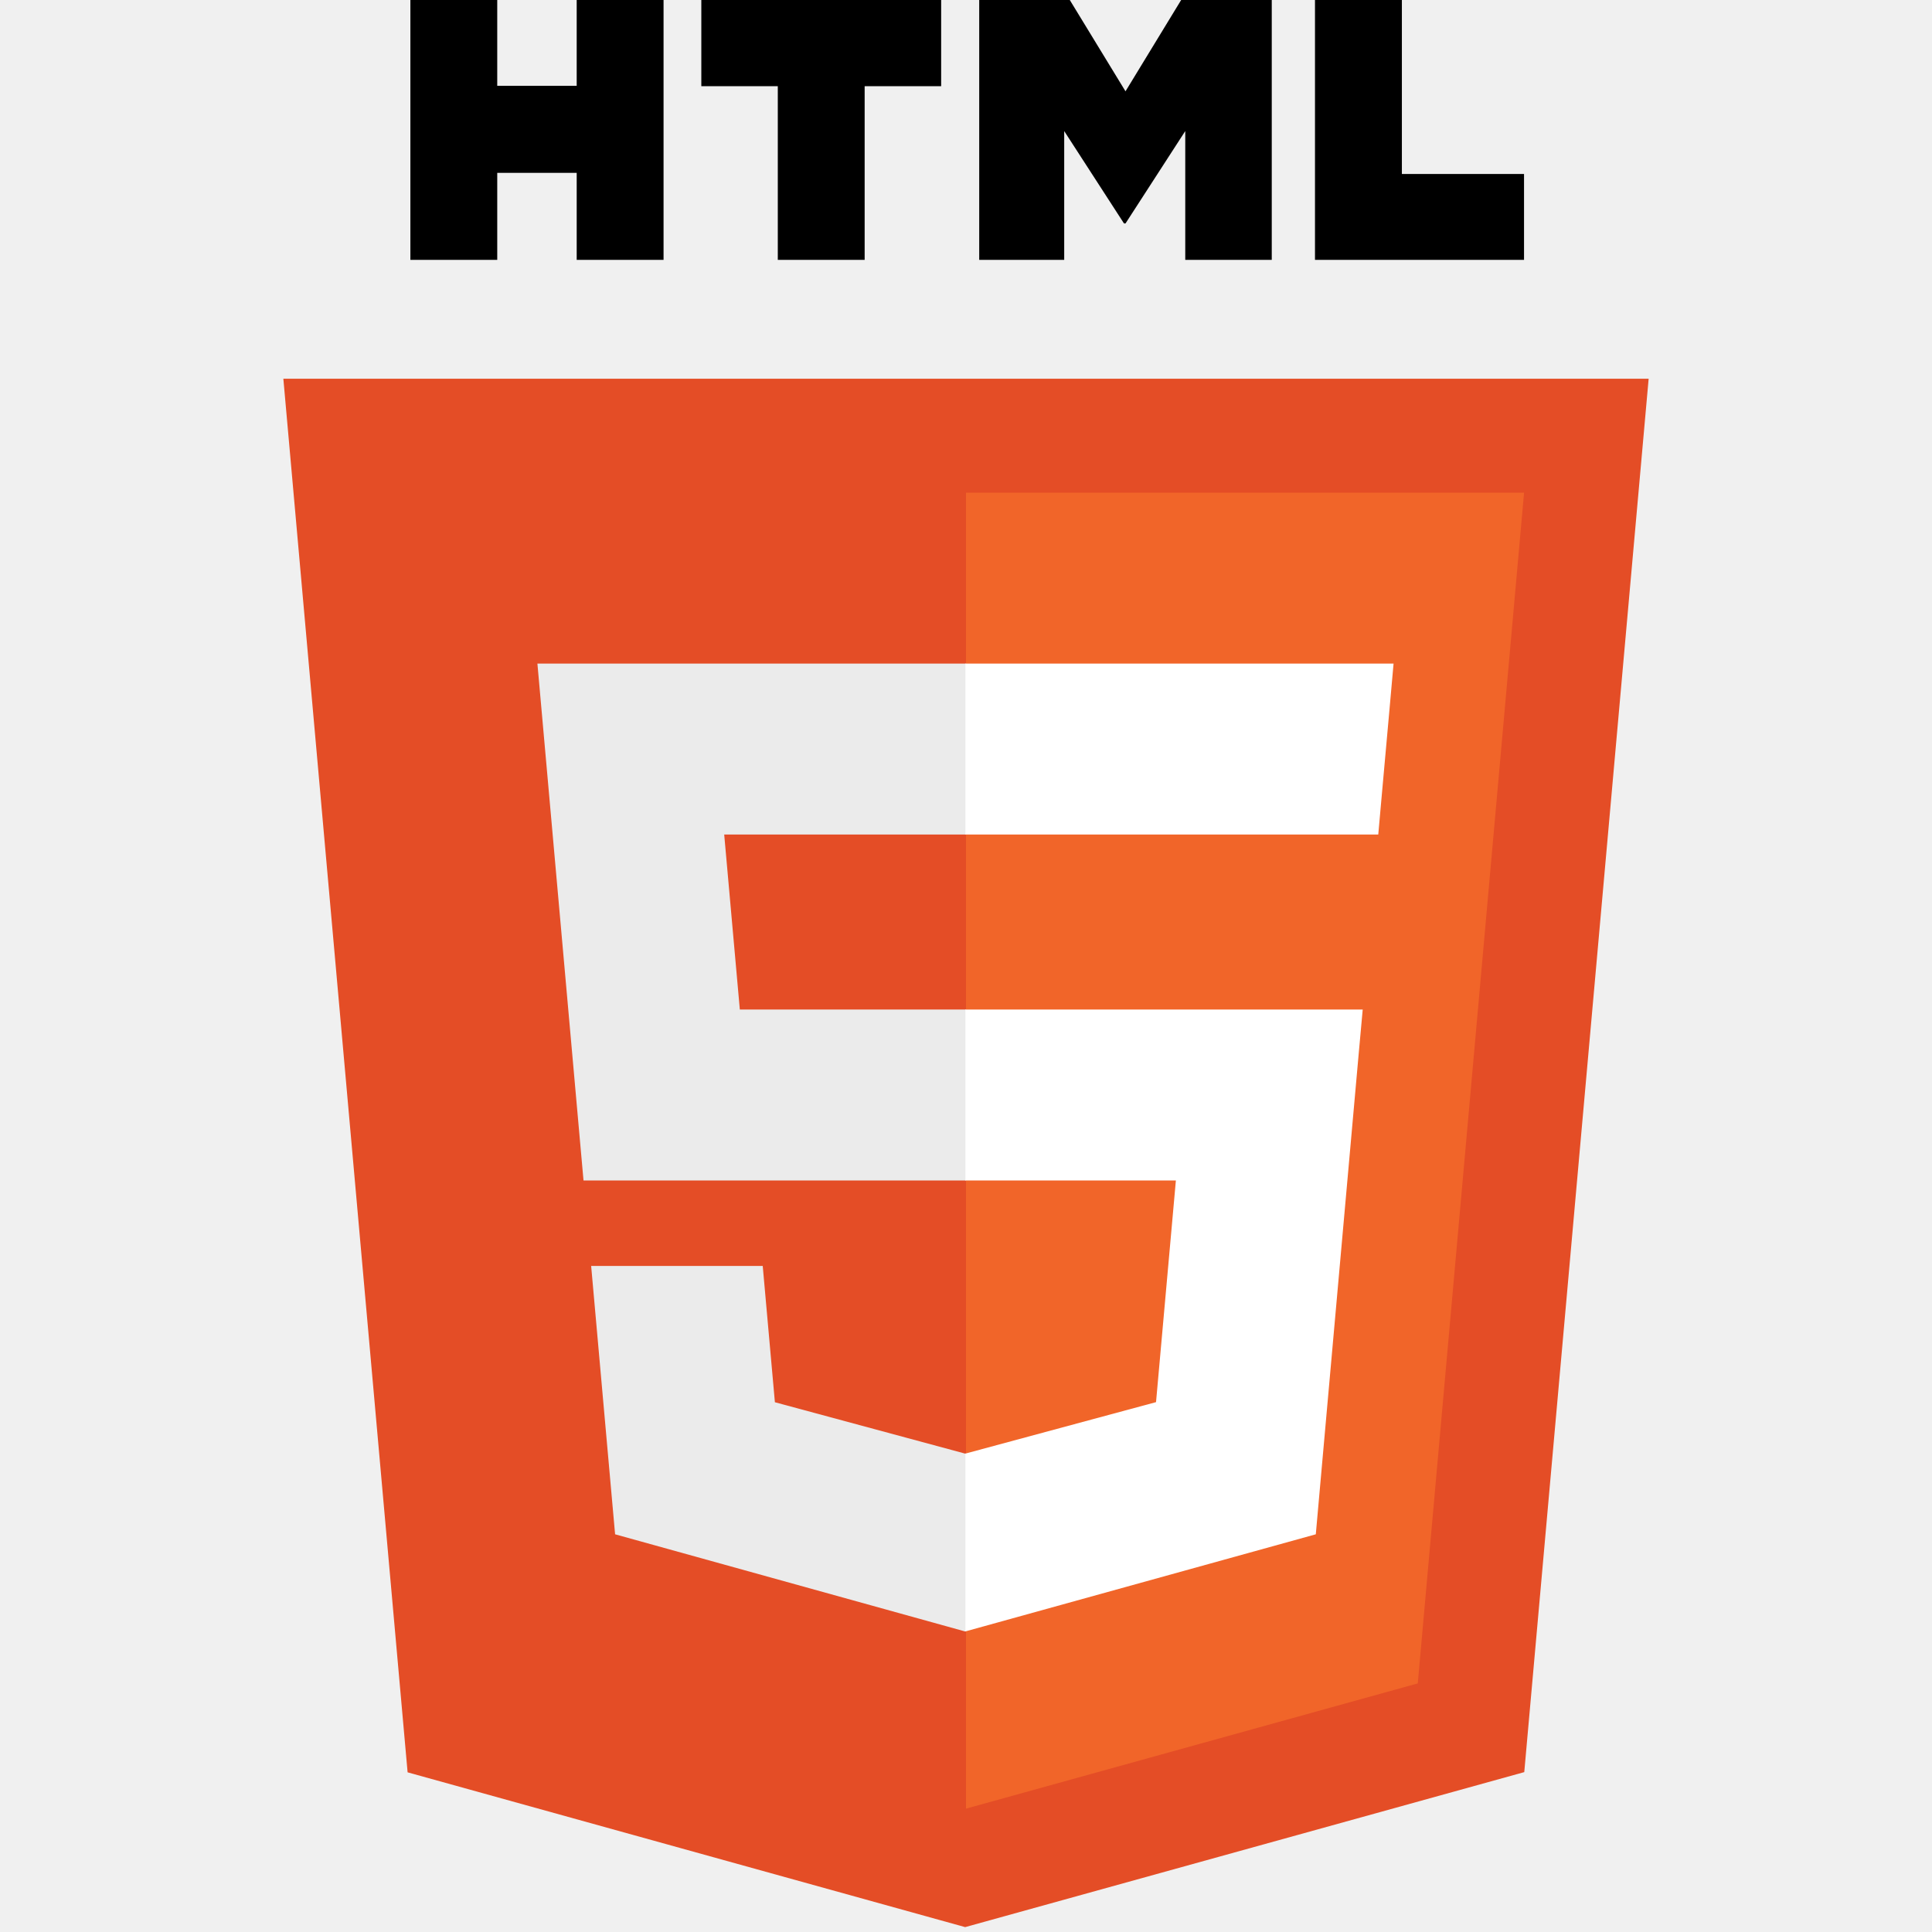
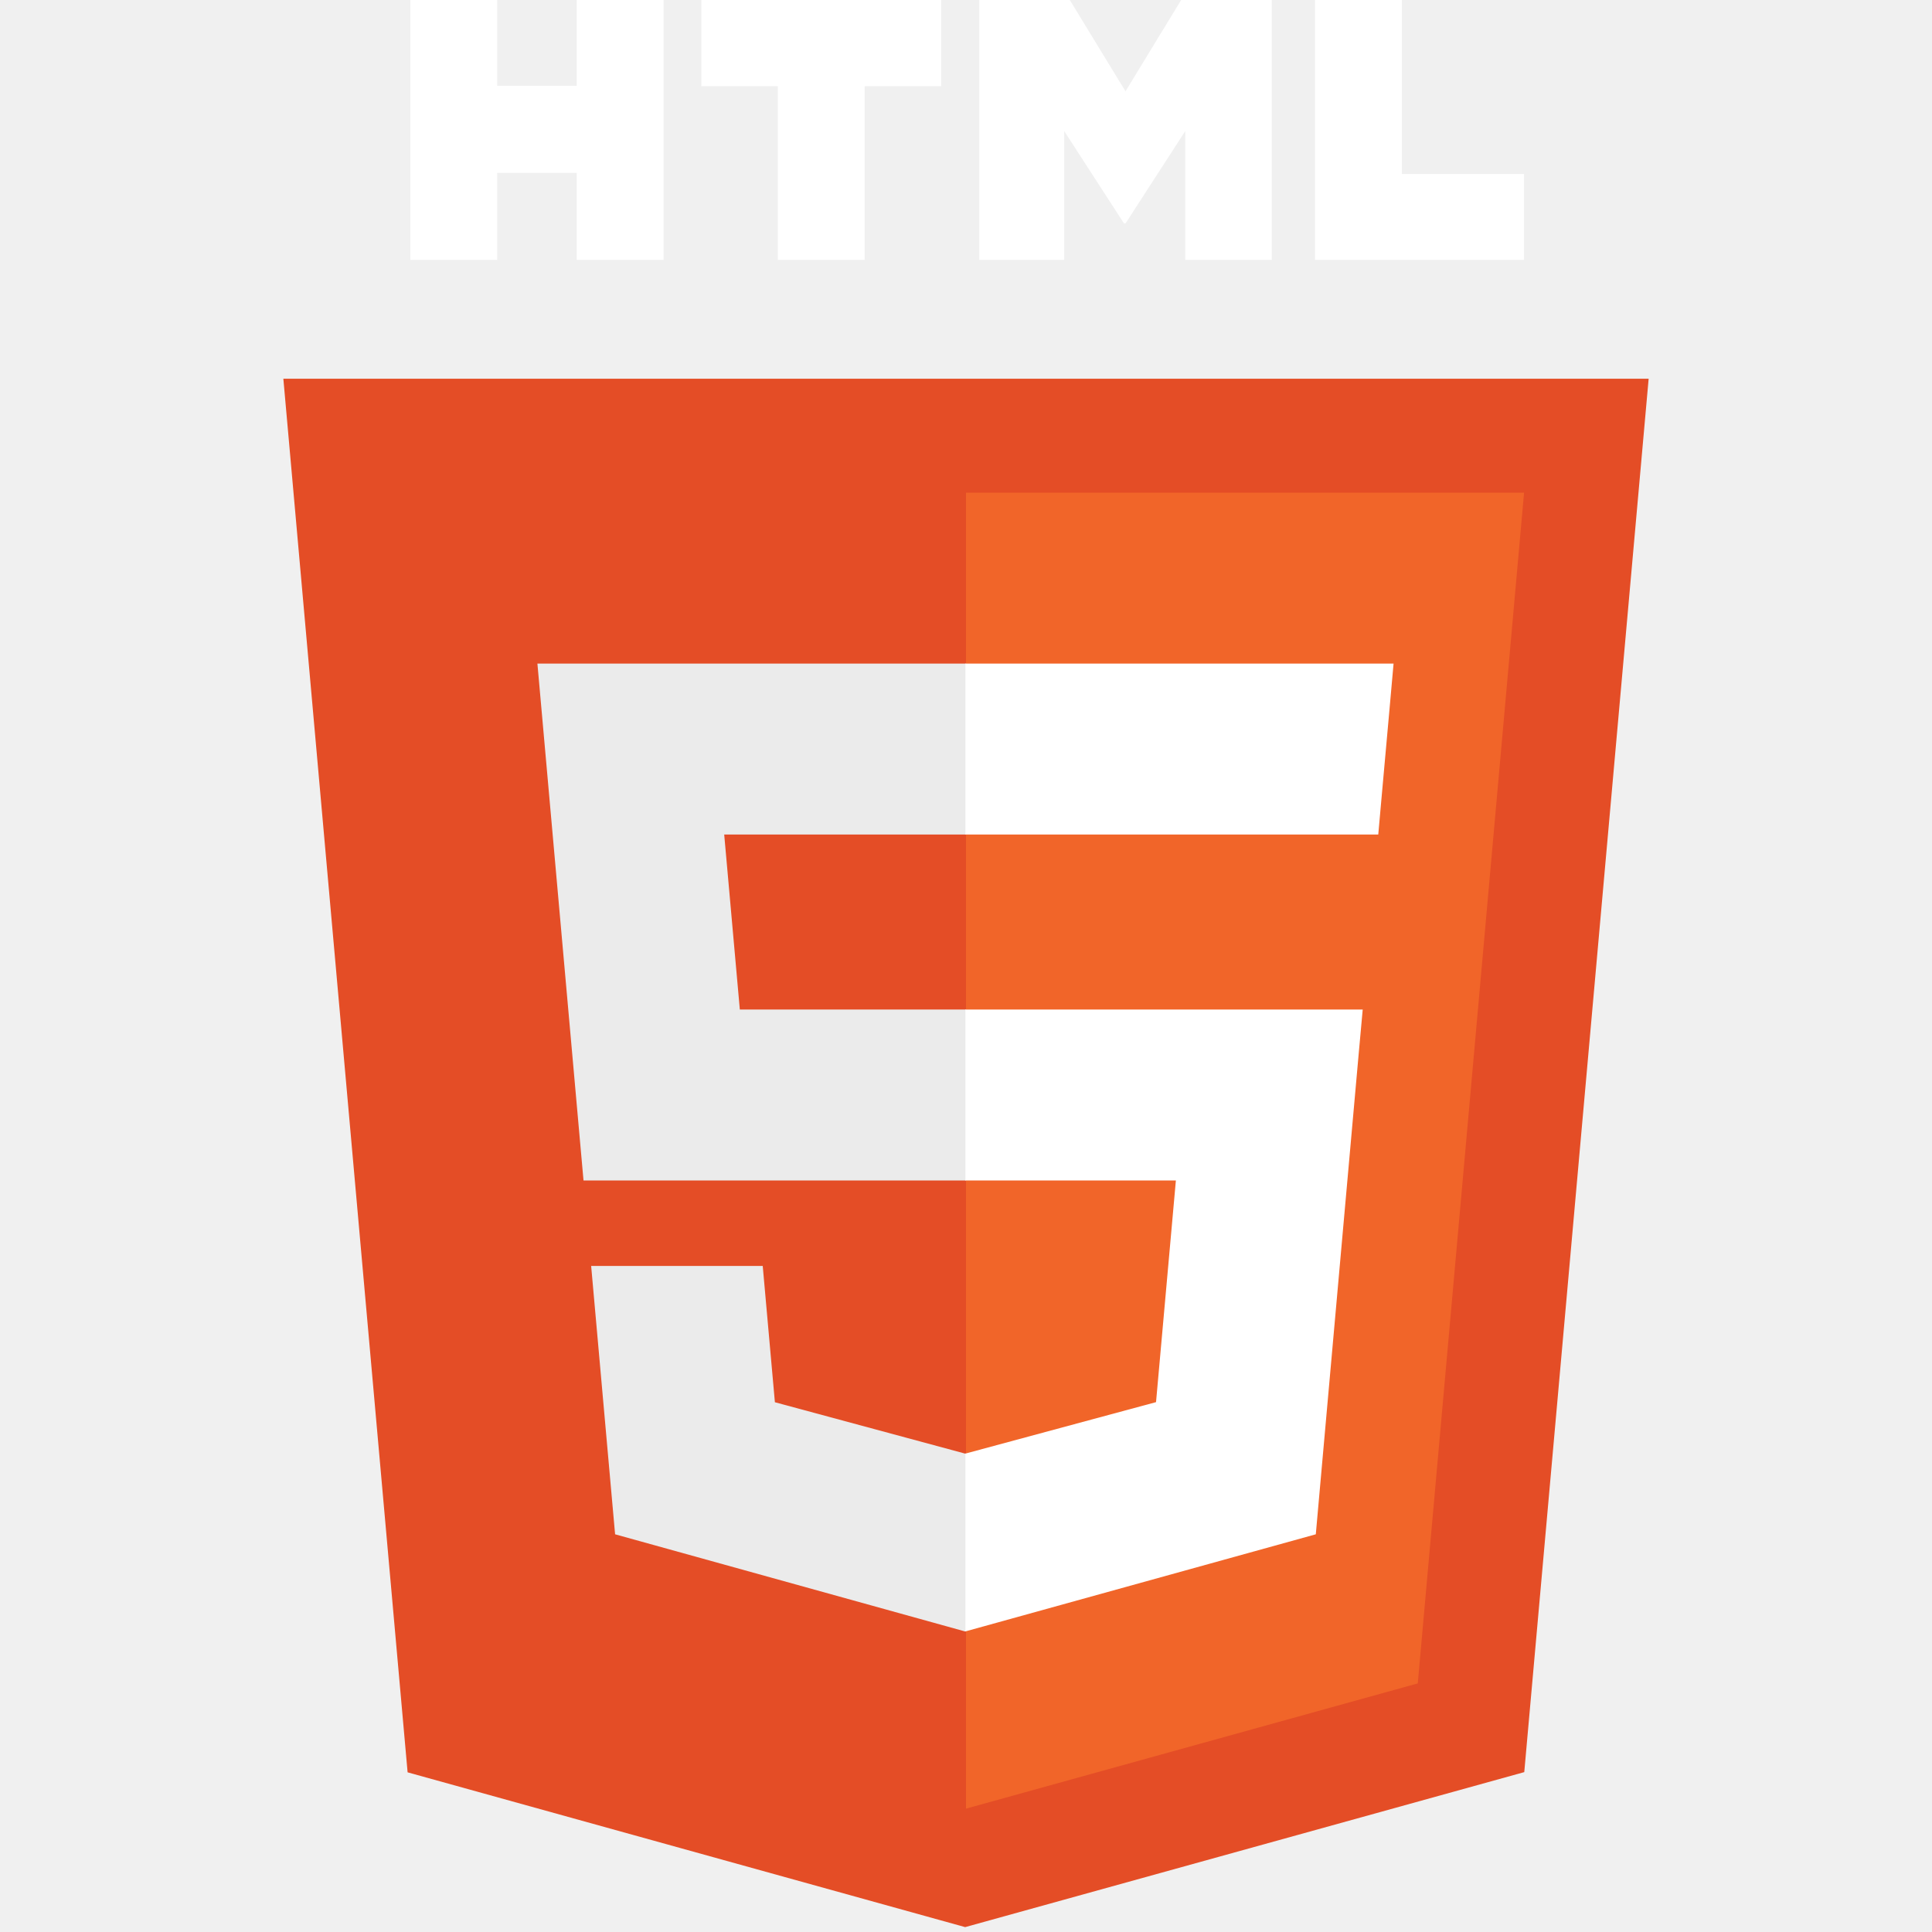
<svg xmlns="http://www.w3.org/2000/svg" width="361px" height="361px" viewBox="-52.5 0 361 361" preserveAspectRatio="xMinYMin meet">
  <path d="M255.555 70.766l-23.241 260.36-104.47 28.962-104.182-28.922L.445 70.766h255.11z" fill="#E44D26" />
  <path d="M128 337.95l84.417-23.403 19.86-222.49H128V337.95z" fill="#F16529" />
  <path d="M82.82 155.932H128v-31.937H47.917l.764 8.568 7.85 88.01H128v-31.937H85.739l-2.919-32.704zM90.018 236.542h-32.06l4.474 50.146 65.421 18.16.147-.04V271.58l-.14.037-35.568-9.604-2.274-25.471z" fill="#EBEBEB" />
-   <path d="M24.18 0h16.23v16.035h14.847V0h16.231v48.558h-16.23v-16.26H40.411v16.26h-16.23V0zM92.83 16.103H78.544V0h44.814v16.103h-14.295v32.455h-16.23V16.103h-.001zM130.47 0h16.923l10.41 17.062L168.203 0h16.93v48.558h-16.164V24.49l-11.166 17.265h-.28L146.35 24.49v24.068h-15.88V0zM193.21 0h16.235v32.508h22.824v16.05h-39.06V0z" />
+   <path d="M24.18 0h16.23v16.035h14.847V0h16.231v48.558h-16.23v-16.26H40.411v16.26h-16.23V0zM92.83 16.103H78.544V0h44.814v16.103h-14.295v32.455h-16.23V16.103h-.001zM130.47 0h16.923l10.41 17.062L168.203 0h16.93v48.558h-16.164V24.49l-11.166 17.265h-.28L146.35 24.49v24.068h-15.88V0zM193.21 0h16.235v32.508h22.824v16.05h-39.06V0z" fill="#FFF" />
  <path d="M127.89 220.573h39.327l-3.708 41.42-35.62 9.614v33.226l65.473-18.145.48-5.396 7.506-84.08.779-8.576H127.89v31.937zM127.89 155.854v.078h77.143l.64-7.178 1.456-16.191.763-8.568H127.89v31.86z" fill="#FFF" />
</svg>
